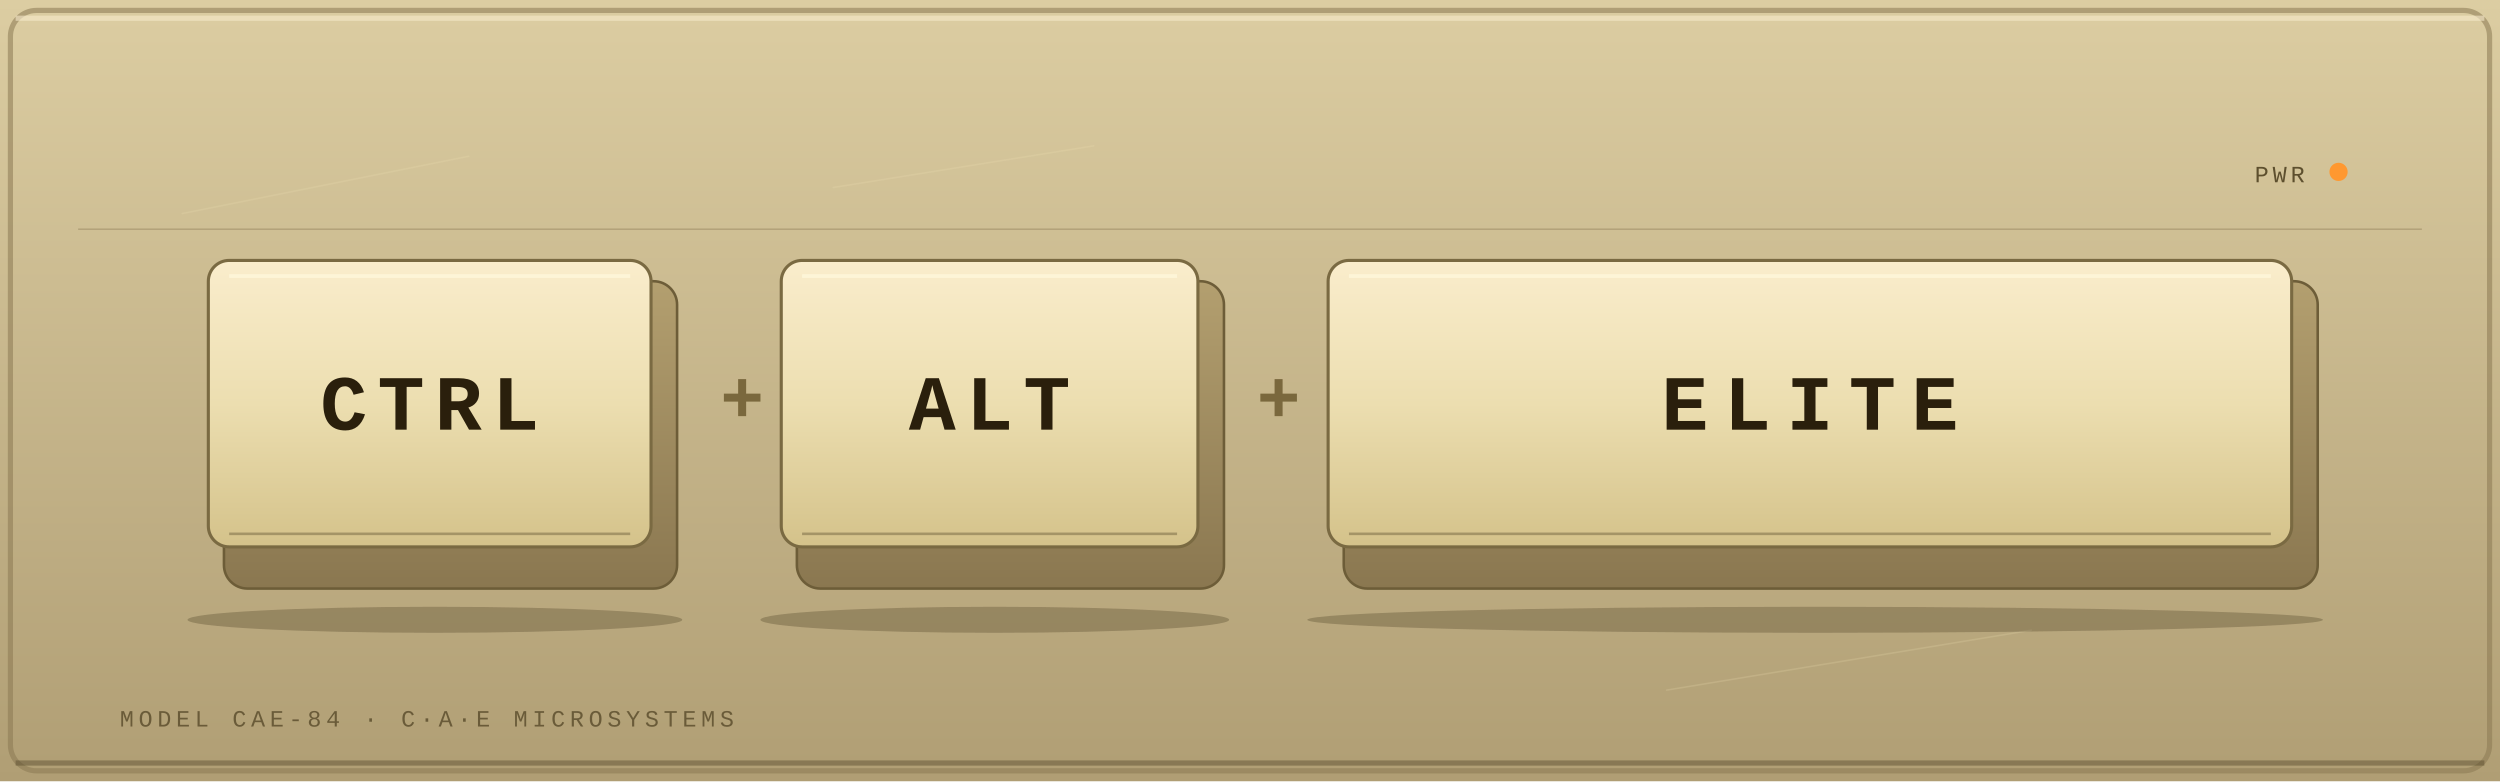
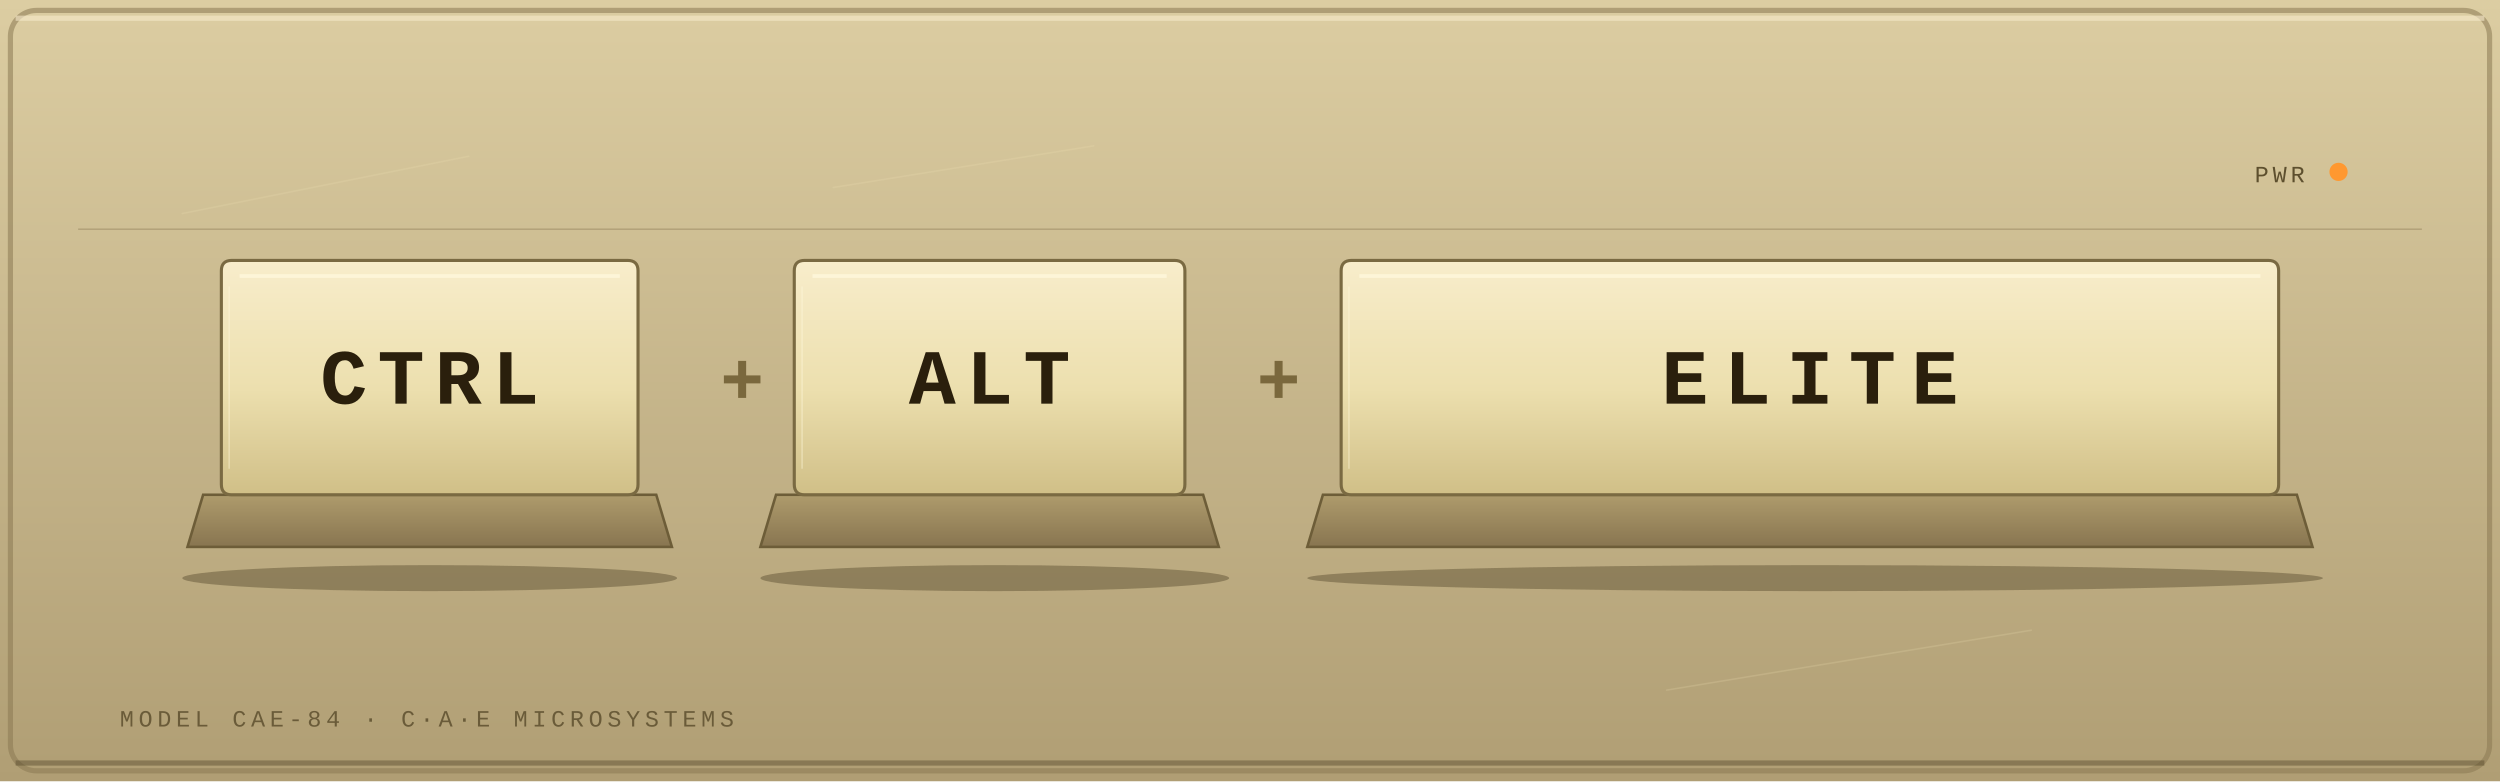
<svg xmlns="http://www.w3.org/2000/svg" viewBox="0 0 960 300" width="960" height="300" role="img" aria-label="CTRL + ALT + ELITE — retro keyboard keys">
  <defs>
-     <linearGradient id="capFace" x1="0" y1="0" x2="0" y2="1">
-       <stop offset="0%" stop-color="#faedcc" />
-       <stop offset="50%" stop-color="#ecdeb0" />
-       <stop offset="100%" stop-color="#d4c28a" />
+     <linearGradient id="capTop" x1="0" y1="0" x2="0" y2="1">
+       <stop offset="0%" stop-color="#f8edcb" />
+       <stop offset="55%" stop-color="#ecdfae" />
+       <stop offset="100%" stop-color="#d0bf87" />
    </linearGradient>
-     <linearGradient id="capSide" x1="0" y1="0" x2="0" y2="1">
-       <stop offset="0%" stop-color="#b39f6f" />
-       <stop offset="100%" stop-color="#8a7750" />
+     <linearGradient id="capFront" x1="0" y1="0" x2="0" y2="1">
+       <stop offset="0%" stop-color="#ae9b6c" />
+       <stop offset="100%" stop-color="#887550" />
    </linearGradient>
    <linearGradient id="bgGrad" x1="0" y1="0" x2="0" y2="1">
      <stop offset="0%" stop-color="#dccda2" />
      <stop offset="100%" stop-color="#b09e74" />
    </linearGradient>
  </defs>
  <rect width="100%" height="100%" fill="url(#bgGrad)" />
  <rect x="4" y="4" width="952" height="292" rx="10" fill="none" stroke="#8a7952" stroke-width="2" opacity="0.55" />
  <rect x="6" y="6" width="948" height="2" fill="#f6eacb" opacity="0.6" />
  <rect x="6" y="292" width="948" height="2" fill="#4a3e22" opacity="0.4" />
  <g stroke="#f0e1b4" stroke-width="0.6" opacity="0.2" stroke-linecap="round">
    <line x1="70" y1="82" x2="180" y2="60" />
    <line x1="640" y1="265" x2="780" y2="242" />
    <line x1="320" y1="72" x2="420" y2="56" />
  </g>
  <text x="46" y="279" font-family="'Courier New','Menlo',monospace" font-size="9" fill="#5d4f2e" letter-spacing="1.8" opacity="0.85">MODEL  CAE-84  ·  C·A·E  MICROSYSTEMS</text>
  <circle cx="898" cy="66" r="3.5" fill="#ff9830" />
  <text x="885" y="70" text-anchor="end" font-family="'Courier New',monospace" font-size="9" fill="#5d4f2e" letter-spacing="1.5">PWR</text>
  <line x1="30" y1="88" x2="930" y2="88" stroke="#8a7952" stroke-width="0.5" opacity="0.5" />
-   <ellipse cx="167" cy="238" rx="95" ry="5" fill="#4a3e22" opacity="0.32" />
-   <rect x="86" y="108" width="174" height="118" rx="9" ry="9" fill="url(#capSide)" stroke="#6d5d38" stroke-width="1" />
-   <rect x="80" y="100" width="170" height="110" rx="8" ry="8" fill="url(#capFace)" stroke="#7a6a42" stroke-width="1.2" />
-   <line x1="88" y1="106" x2="242" y2="106" stroke="#fff8dc" stroke-width="1.4" opacity="0.75" />
-   <line x1="88" y1="205" x2="242" y2="205" stroke="#5a4a2a" stroke-width="1" opacity="0.4" />
-   <text x="165" y="165" text-anchor="middle" font-family="'Courier New','Menlo','Consolas',monospace" font-weight="700" font-size="30" fill="#2a1f0c" letter-spacing="4">CTRL</text>
-   <text x="285" y="162" text-anchor="middle" font-family="'Courier New',monospace" font-weight="700" font-size="28" fill="#7a683d">+</text>
-   <ellipse cx="382" cy="238" rx="90" ry="5" fill="#4a3e22" opacity="0.32" />
-   <rect x="306" y="108" width="164" height="118" rx="9" ry="9" fill="url(#capSide)" stroke="#6d5d38" stroke-width="1" />
-   <rect x="300" y="100" width="160" height="110" rx="8" ry="8" fill="url(#capFace)" stroke="#7a6a42" stroke-width="1.2" />
-   <line x1="308" y1="106" x2="452" y2="106" stroke="#fff8dc" stroke-width="1.4" opacity="0.75" />
-   <line x1="308" y1="205" x2="452" y2="205" stroke="#5a4a2a" stroke-width="1" opacity="0.4" />
-   <text x="380" y="165" text-anchor="middle" font-family="'Courier New','Menlo','Consolas',monospace" font-weight="700" font-size="30" fill="#2a1f0c" letter-spacing="4">ALT</text>
-   <text x="491" y="162" text-anchor="middle" font-family="'Courier New',monospace" font-weight="700" font-size="28" fill="#7a683d">+</text>
-   <ellipse cx="697" cy="238" rx="195" ry="5" fill="#4a3e22" opacity="0.32" />
-   <rect x="516" y="108" width="374" height="118" rx="9" ry="9" fill="url(#capSide)" stroke="#6d5d38" stroke-width="1" />
-   <rect x="510" y="100" width="370" height="110" rx="8" ry="8" fill="url(#capFace)" stroke="#7a6a42" stroke-width="1.2" />
-   <line x1="518" y1="106" x2="872" y2="106" stroke="#fff8dc" stroke-width="1.4" opacity="0.75" />
-   <line x1="518" y1="205" x2="872" y2="205" stroke="#5a4a2a" stroke-width="1" opacity="0.4" />
-   <text x="695" y="165" text-anchor="middle" font-family="'Courier New','Menlo','Consolas',monospace" font-weight="700" font-size="30" fill="#2a1f0c" letter-spacing="6">ELITE</text>
+   <ellipse cx="165" cy="222" rx="95" ry="5" fill="#4a3e22" opacity="0.4" />
+   <path d="M 78 190 L 252 190 L 258 210 L 72 210 Z" fill="url(#capFront)" stroke="#6d5d38" stroke-width="1" />
+   <path d="M 89 100 Q 85 100 85 104 L 85 186 Q 85 190 89 190 L 241 190 Q 245 190 245 186 L 245 104 Q 245 100 241 100 Z" fill="url(#capTop)" stroke="#7a6a42" stroke-width="1.2" />
+   <line x1="92" y1="106" x2="238" y2="106" stroke="#fff8dc" stroke-width="1.4" opacity="0.8" />
+   <line x1="88" y1="110" x2="88" y2="180" stroke="#fff8dc" stroke-width="0.6" opacity="0.4" />
+   <text x="165" y="155" text-anchor="middle" font-family="'Courier New','Menlo','Consolas',monospace" font-weight="700" font-size="30" fill="#2a1f0c" letter-spacing="4">CTRL</text>
+   <text x="285" y="155" text-anchor="middle" font-family="'Courier New',monospace" font-weight="700" font-size="28" fill="#7a683d">+</text>
+   <ellipse cx="382" cy="222" rx="90" ry="5" fill="#4a3e22" opacity="0.4" />
+   <path d="M 298 190 L 462 190 L 468 210 L 292 210 Z" fill="url(#capFront)" stroke="#6d5d38" stroke-width="1" />
+   <path d="M 309 100 Q 305 100 305 104 L 305 186 Q 305 190 309 190 L 451 190 Q 455 190 455 186 L 455 104 Q 455 100 451 100 Z" fill="url(#capTop)" stroke="#7a6a42" stroke-width="1.2" />
+   <line x1="312" y1="106" x2="448" y2="106" stroke="#fff8dc" stroke-width="1.4" opacity="0.8" />
+   <line x1="308" y1="110" x2="308" y2="180" stroke="#fff8dc" stroke-width="0.6" opacity="0.4" />
+   <text x="380" y="155" text-anchor="middle" font-family="'Courier New','Menlo','Consolas',monospace" font-weight="700" font-size="30" fill="#2a1f0c" letter-spacing="4">ALT</text>
+   <text x="491" y="155" text-anchor="middle" font-family="'Courier New',monospace" font-weight="700" font-size="28" fill="#7a683d">+</text>
+   <ellipse cx="697" cy="222" rx="195" ry="5" fill="#4a3e22" opacity="0.4" />
+   <path d="M 508 190 L 882 190 L 888 210 L 502 210 Z" fill="url(#capFront)" stroke="#6d5d38" stroke-width="1" />
+   <path d="M 519 100 Q 515 100 515 104 L 515 186 Q 515 190 519 190 L 871 190 Q 875 190 875 186 L 875 104 Q 875 100 871 100 Z" fill="url(#capTop)" stroke="#7a6a42" stroke-width="1.2" />
+   <line x1="522" y1="106" x2="868" y2="106" stroke="#fff8dc" stroke-width="1.4" opacity="0.8" />
+   <line x1="518" y1="110" x2="518" y2="180" stroke="#fff8dc" stroke-width="0.6" opacity="0.4" />
+   <text x="695" y="155" text-anchor="middle" font-family="'Courier New','Menlo','Consolas',monospace" font-weight="700" font-size="30" fill="#2a1f0c" letter-spacing="6">ELITE</text>
</svg>
